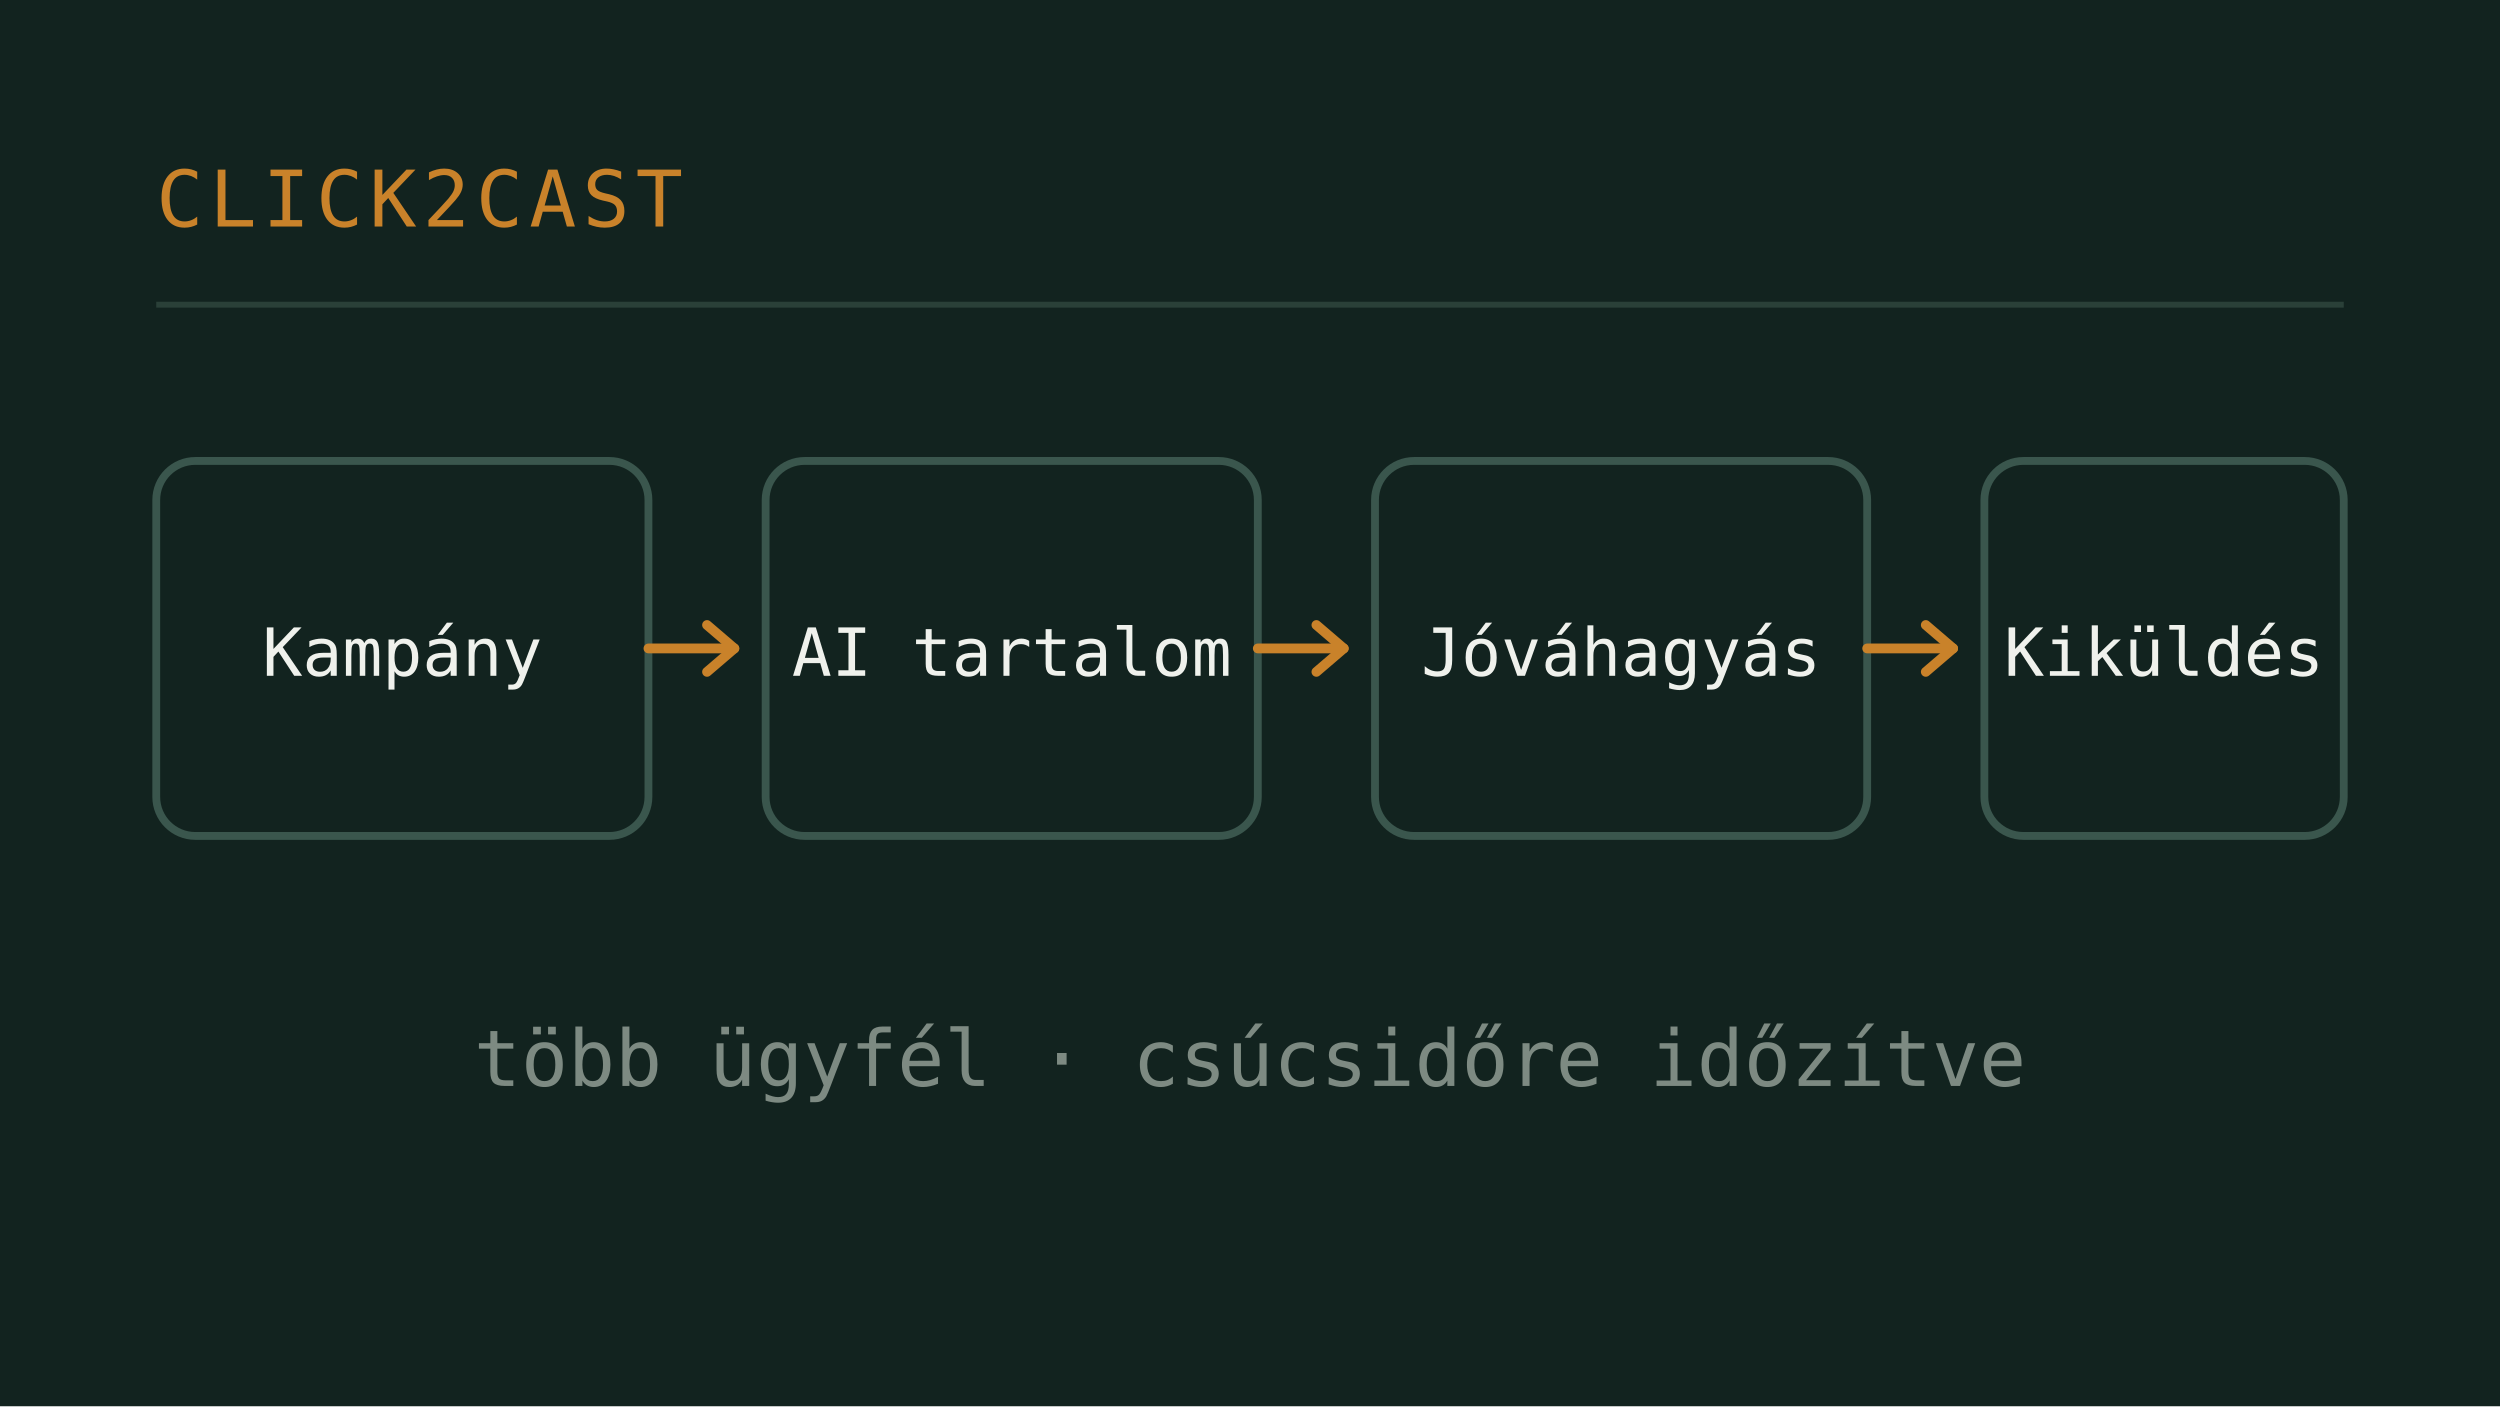
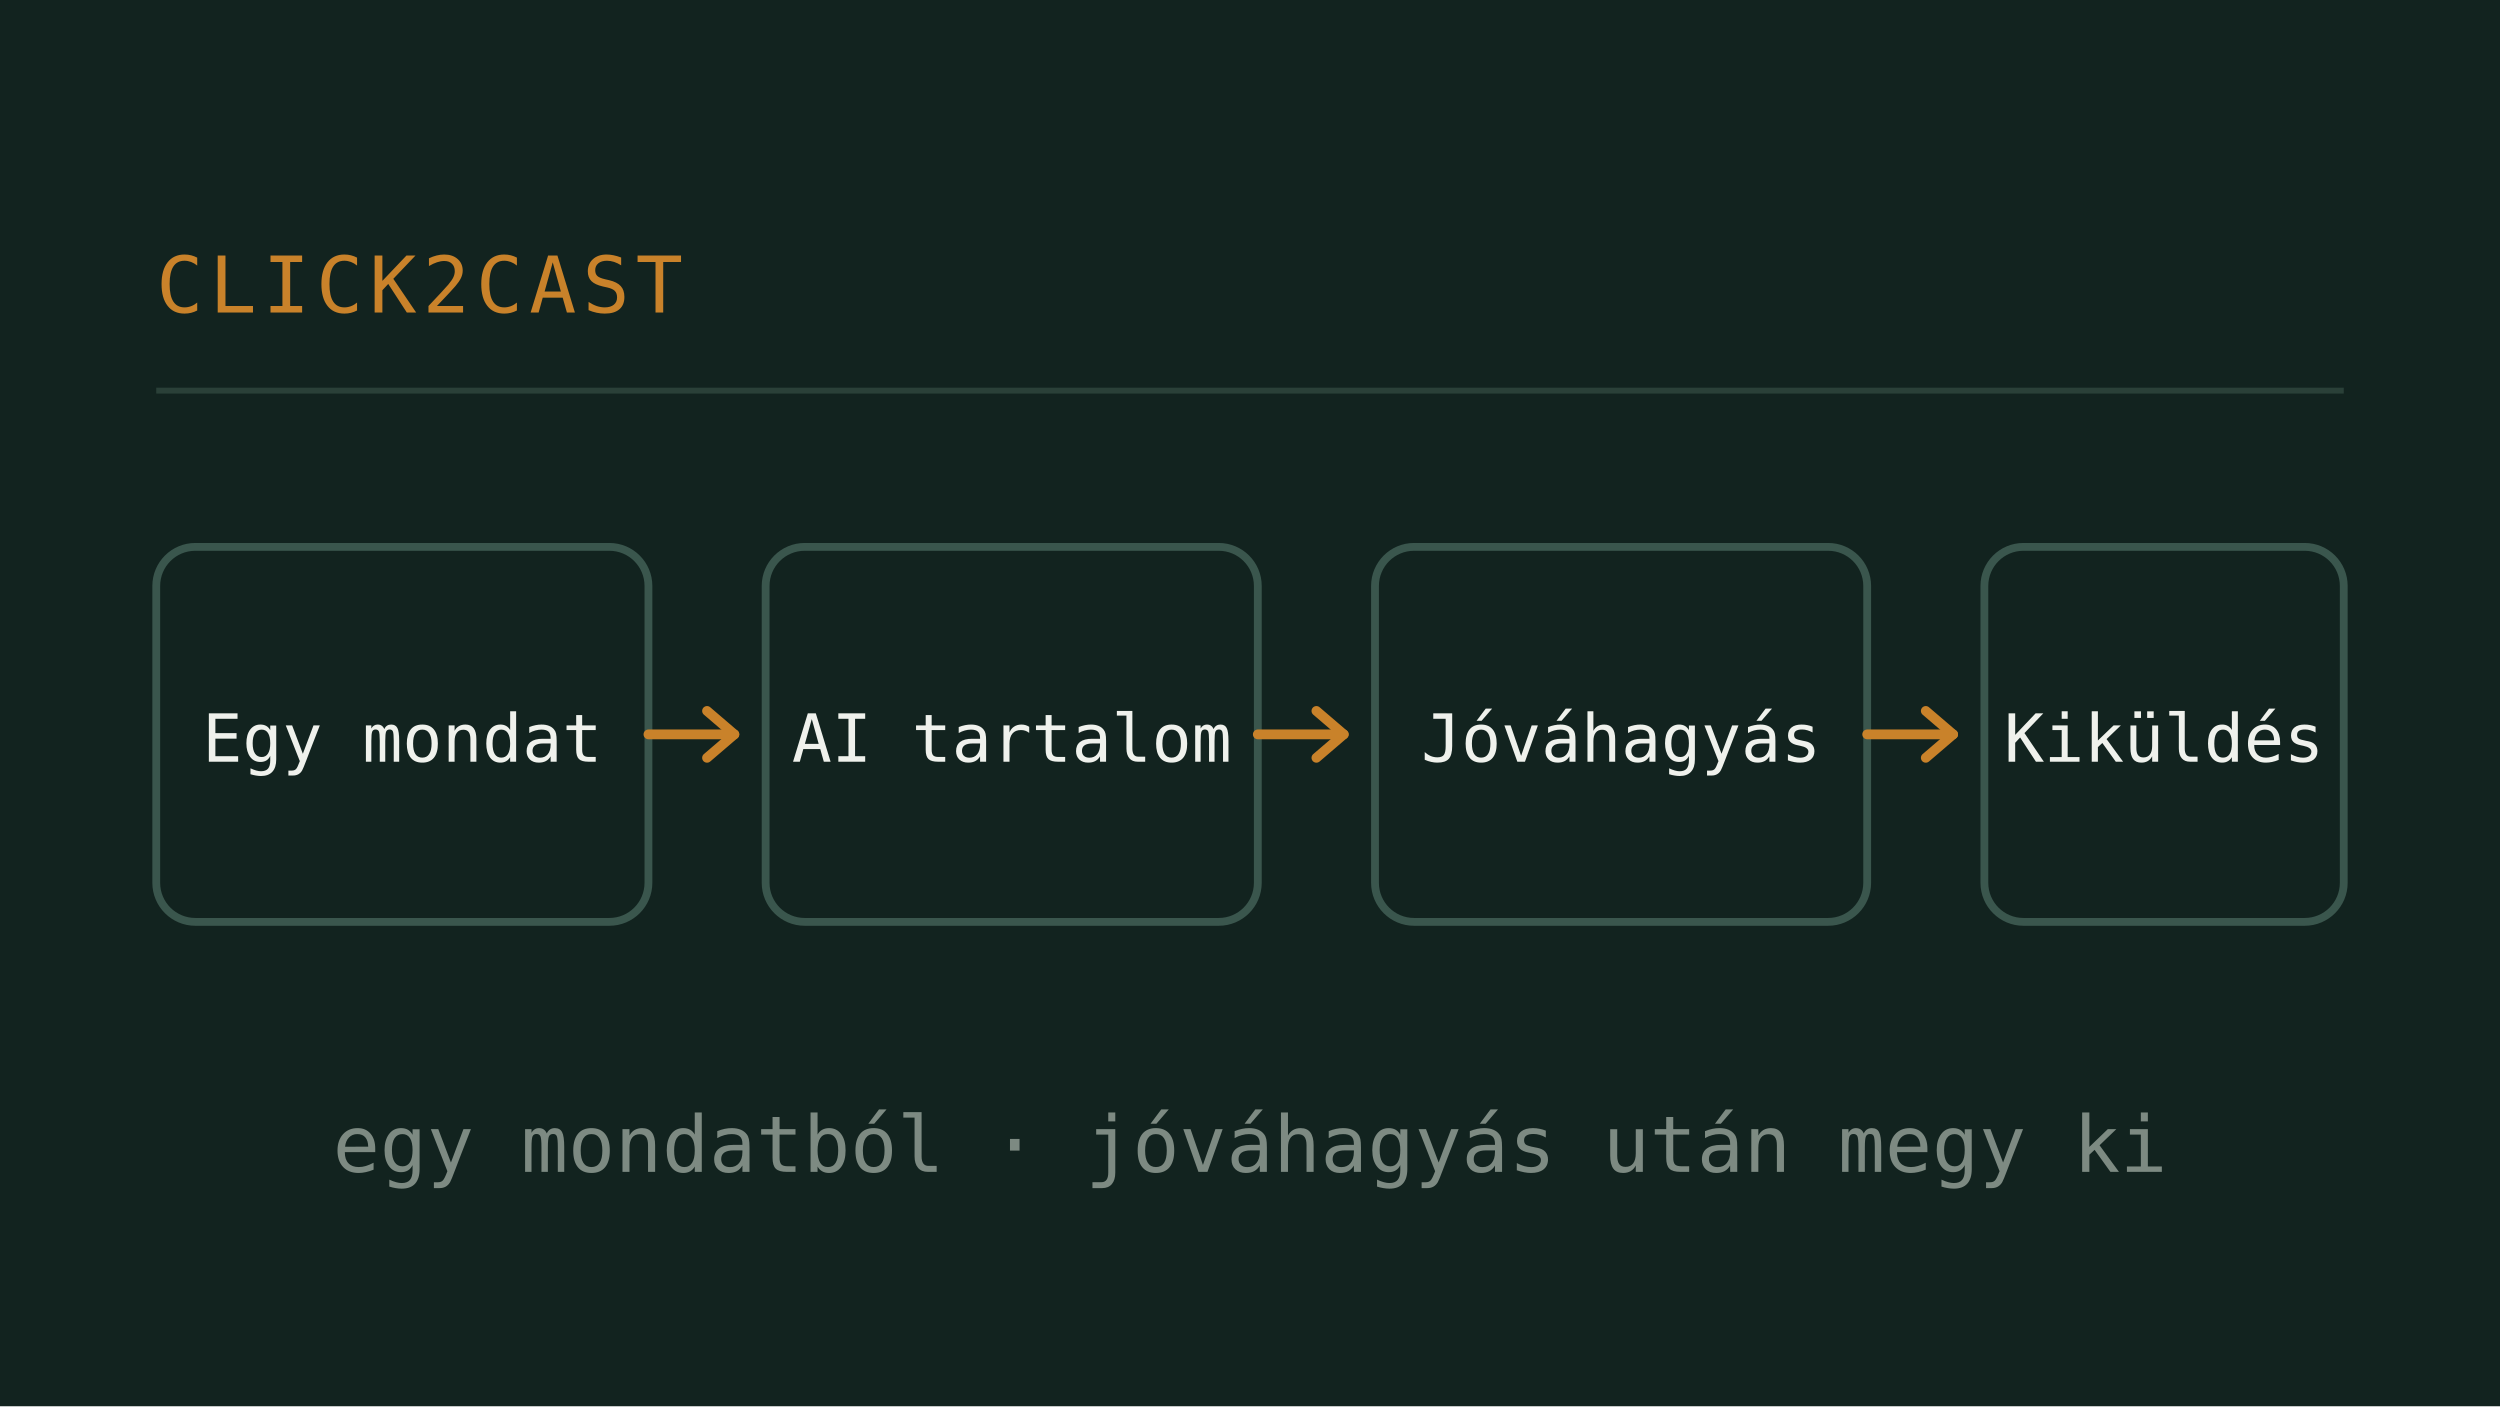
- <svg xmlns="http://www.w3.org/2000/svg" viewBox="0 0 640 360" role="img" aria-label="Click2CAST — kampányból csatornára szabott poszt, jóváhagyással és ütemezéssel">
+ <svg xmlns="http://www.w3.org/2000/svg" viewBox="0 0 640 360" role="img" aria-label="Click2CAST — egy mondatból csatornára szabott poszt, jóváhagyás után kiküldve">
  <rect width="640" height="360" fill="#12231f" />
-   <text x="40" y="58" font-family="'Space Mono',monospace" font-size="20" fill="#c9822a" letter-spacing="0.08em">CLICK2CAST</text>
-   <line x1="40" y1="78" x2="600" y2="78" stroke="#2a4038" stroke-width="1.5" />
-   <g fill="none" stroke="#3a564d" stroke-width="2">
-     <rect x="40" y="118" width="126" height="96" rx="10" />
-     <rect x="196" y="118" width="126" height="96" rx="10" />
-     <rect x="352" y="118" width="126" height="96" rx="10" />
-     <rect x="508" y="118" width="92" height="96" rx="10" />
-   </g>
-   <g font-family="'Space Mono',monospace" font-size="17" fill="#eff1ec" text-anchor="middle">
-     <text x="103" y="173">Kampány</text>
-     <text x="259" y="173">AI tartalom</text>
-     <text x="415" y="173">Jóváhagyás</text>
-     <text x="554" y="173">Kiküldés</text>
-   </g>
-   <g stroke="#c9822a" stroke-width="2.5" fill="none" stroke-linecap="round" stroke-linejoin="round">
-     <path d="M166 166h22" />
-     <path d="M181 160l7 6-7 6" />
-     <path d="M322 166h22" />
-     <path d="M337 160l7 6-7 6" />
-     <path d="M478 166h22" />
-     <path d="M493 160l7 6-7 6" />
-   </g>
-   <g font-family="'Space Mono',monospace" font-size="20" fill="#7d8a82" text-anchor="middle">
-     <text x="320" y="278">több ügyfél · csúcsidőre időzítve</text>
+   <g transform="translate(0,22)">
+     <text x="40" y="58" font-family="'Space Mono',monospace" font-size="20" fill="#c9822a" letter-spacing="0.08em">CLICK2CAST</text>
+     <line x1="40" y1="78" x2="600" y2="78" stroke="#2a4038" stroke-width="1.5" />
+     <g fill="none" stroke="#3a564d" stroke-width="2">
+       <rect x="40" y="118" width="126" height="96" rx="10" />
+       <rect x="196" y="118" width="126" height="96" rx="10" />
+       <rect x="352" y="118" width="126" height="96" rx="10" />
+       <rect x="508" y="118" width="92" height="96" rx="10" />
+     </g>
+     <g font-family="'Space Mono',monospace" font-size="17" fill="#eff1ec" text-anchor="middle">
+       <text x="103" y="173">Egy mondat</text>
+       <text x="259" y="173">AI tartalom</text>
+       <text x="415" y="173">Jóváhagyás</text>
+       <text x="554" y="173">Kiküldés</text>
+     </g>
+     <g stroke="#c9822a" stroke-width="2.5" fill="none" stroke-linecap="round" stroke-linejoin="round">
+       <path d="M166 166h22" />
+       <path d="M181 160l7 6-7 6" />
+       <path d="M322 166h22" />
+       <path d="M337 160l7 6-7 6" />
+       <path d="M478 166h22" />
+       <path d="M493 160l7 6-7 6" />
+     </g>
+     <g font-family="'Space Mono',monospace" font-size="20" fill="#7d8a82" text-anchor="middle">
+       <text x="320" y="278">egy mondatból · jóváhagyás után megy ki</text>
+     </g>
  </g>
</svg>
